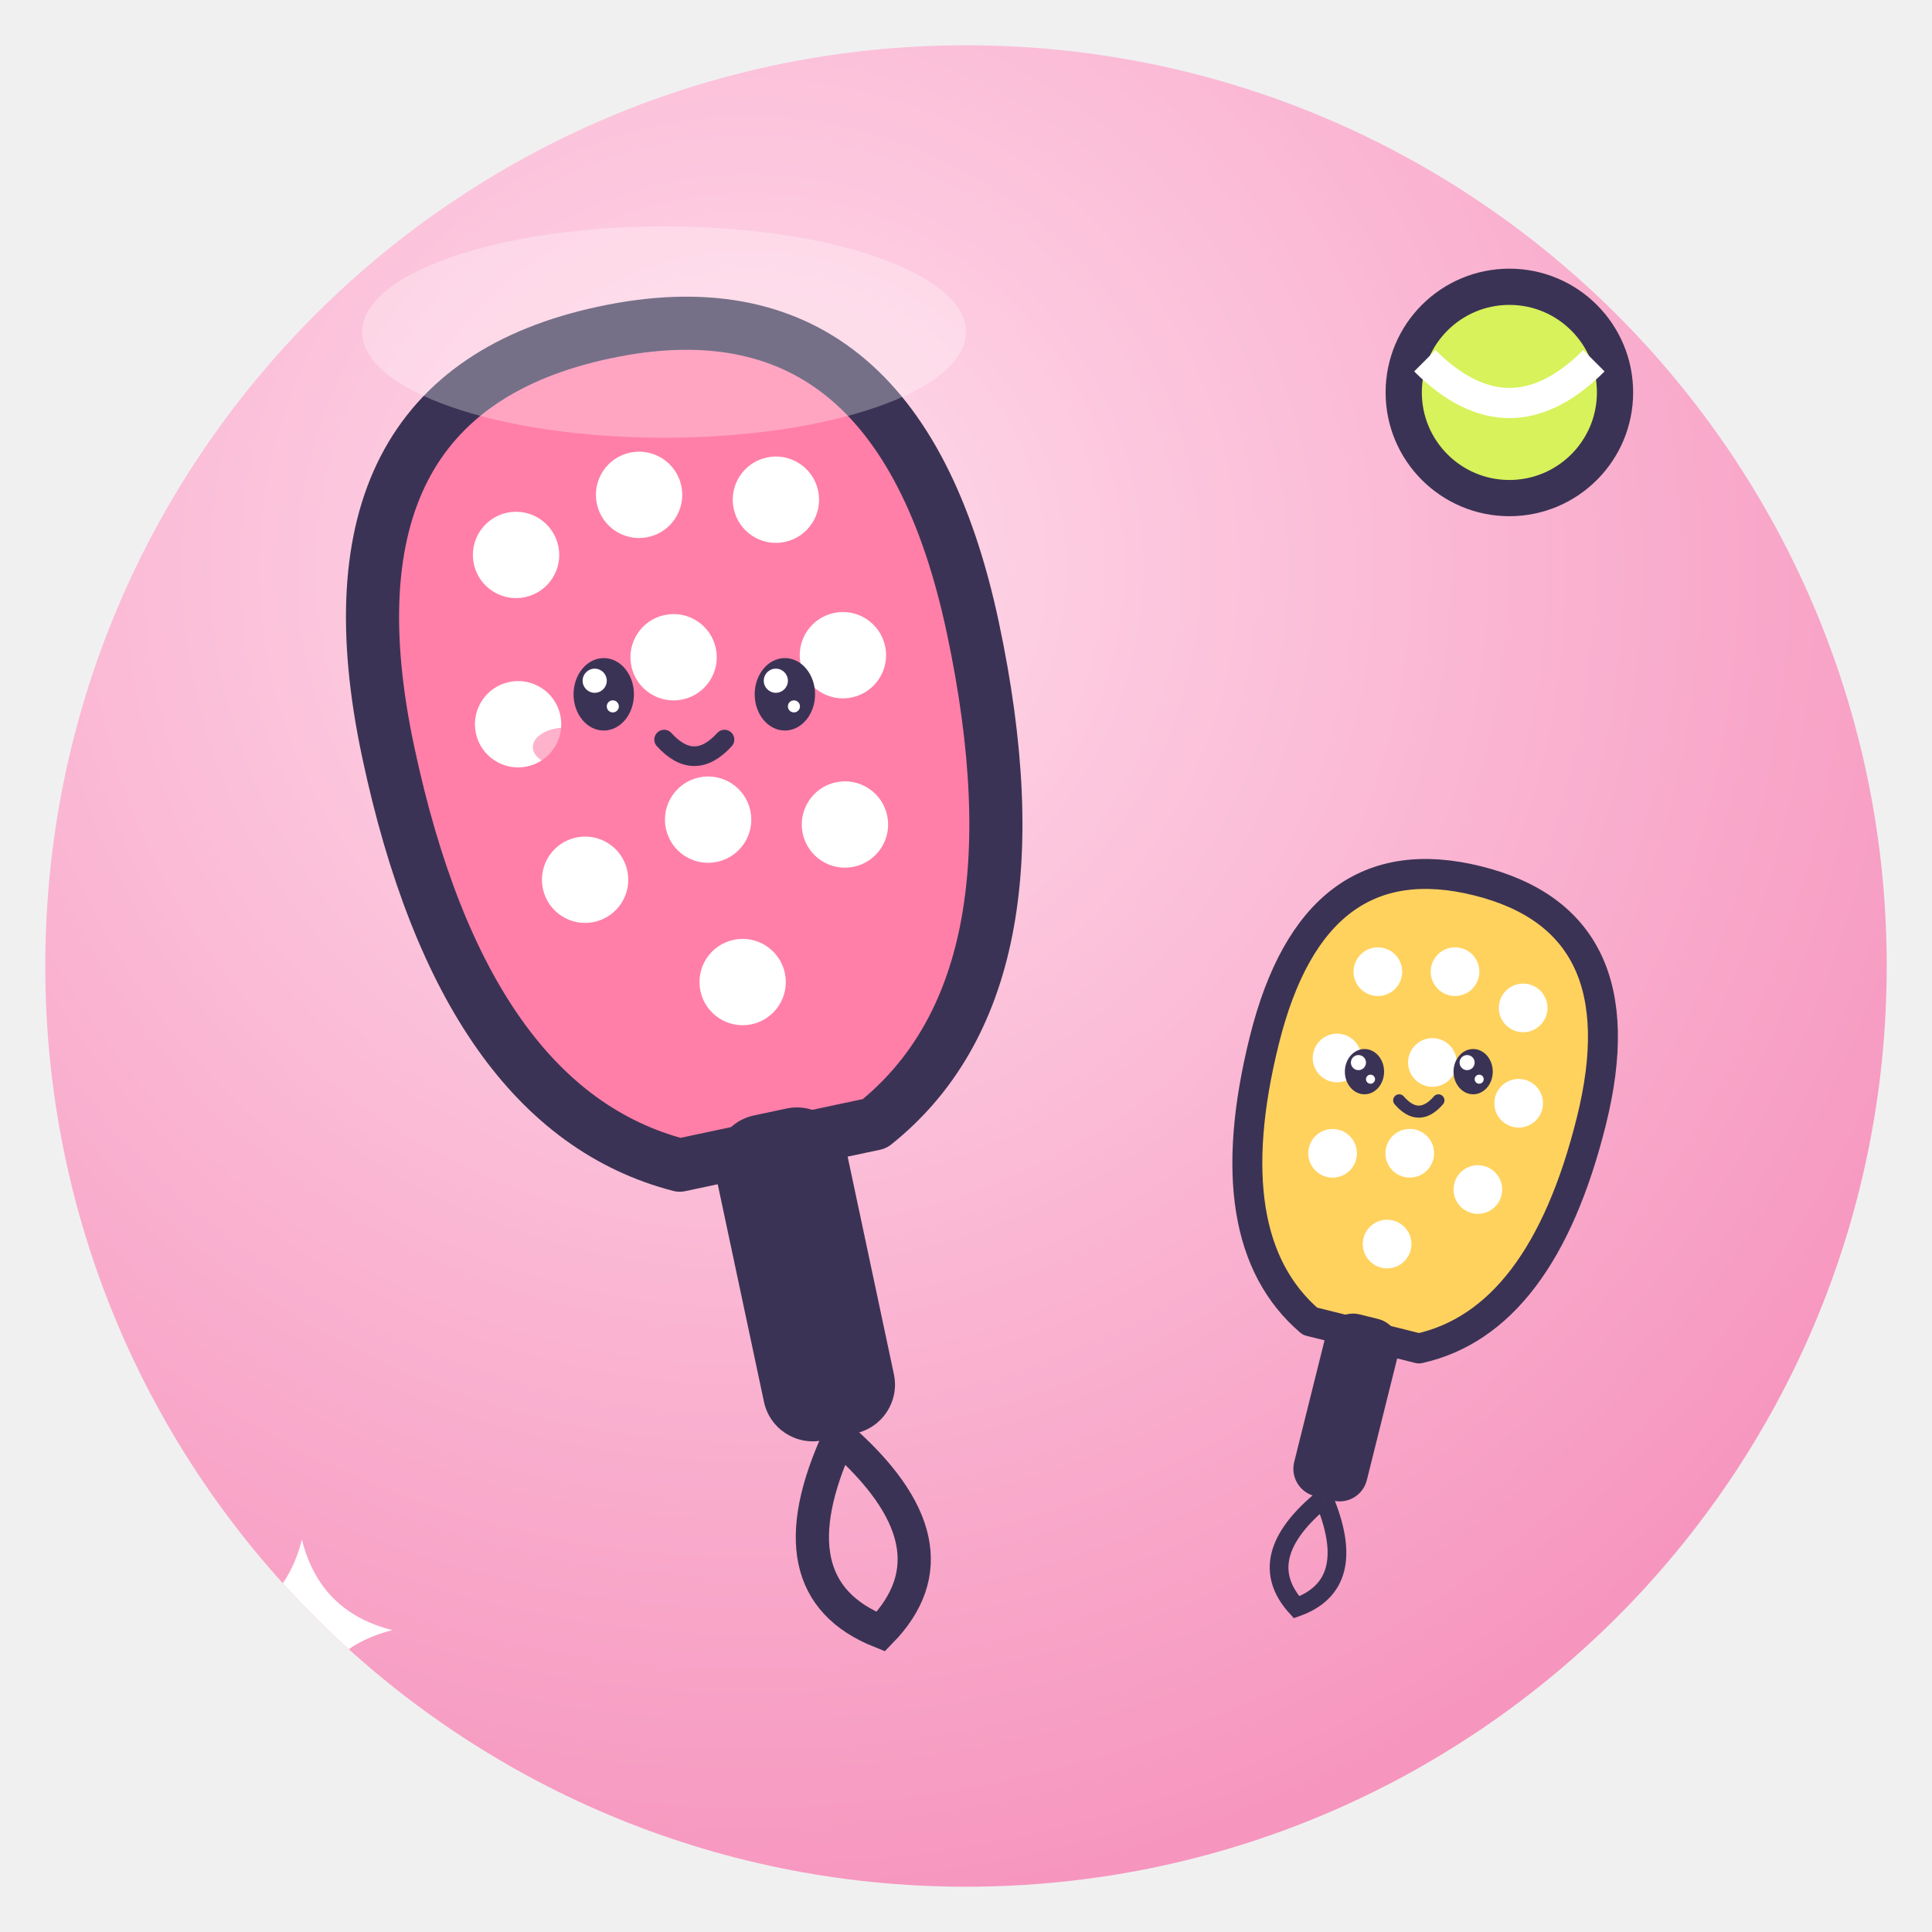
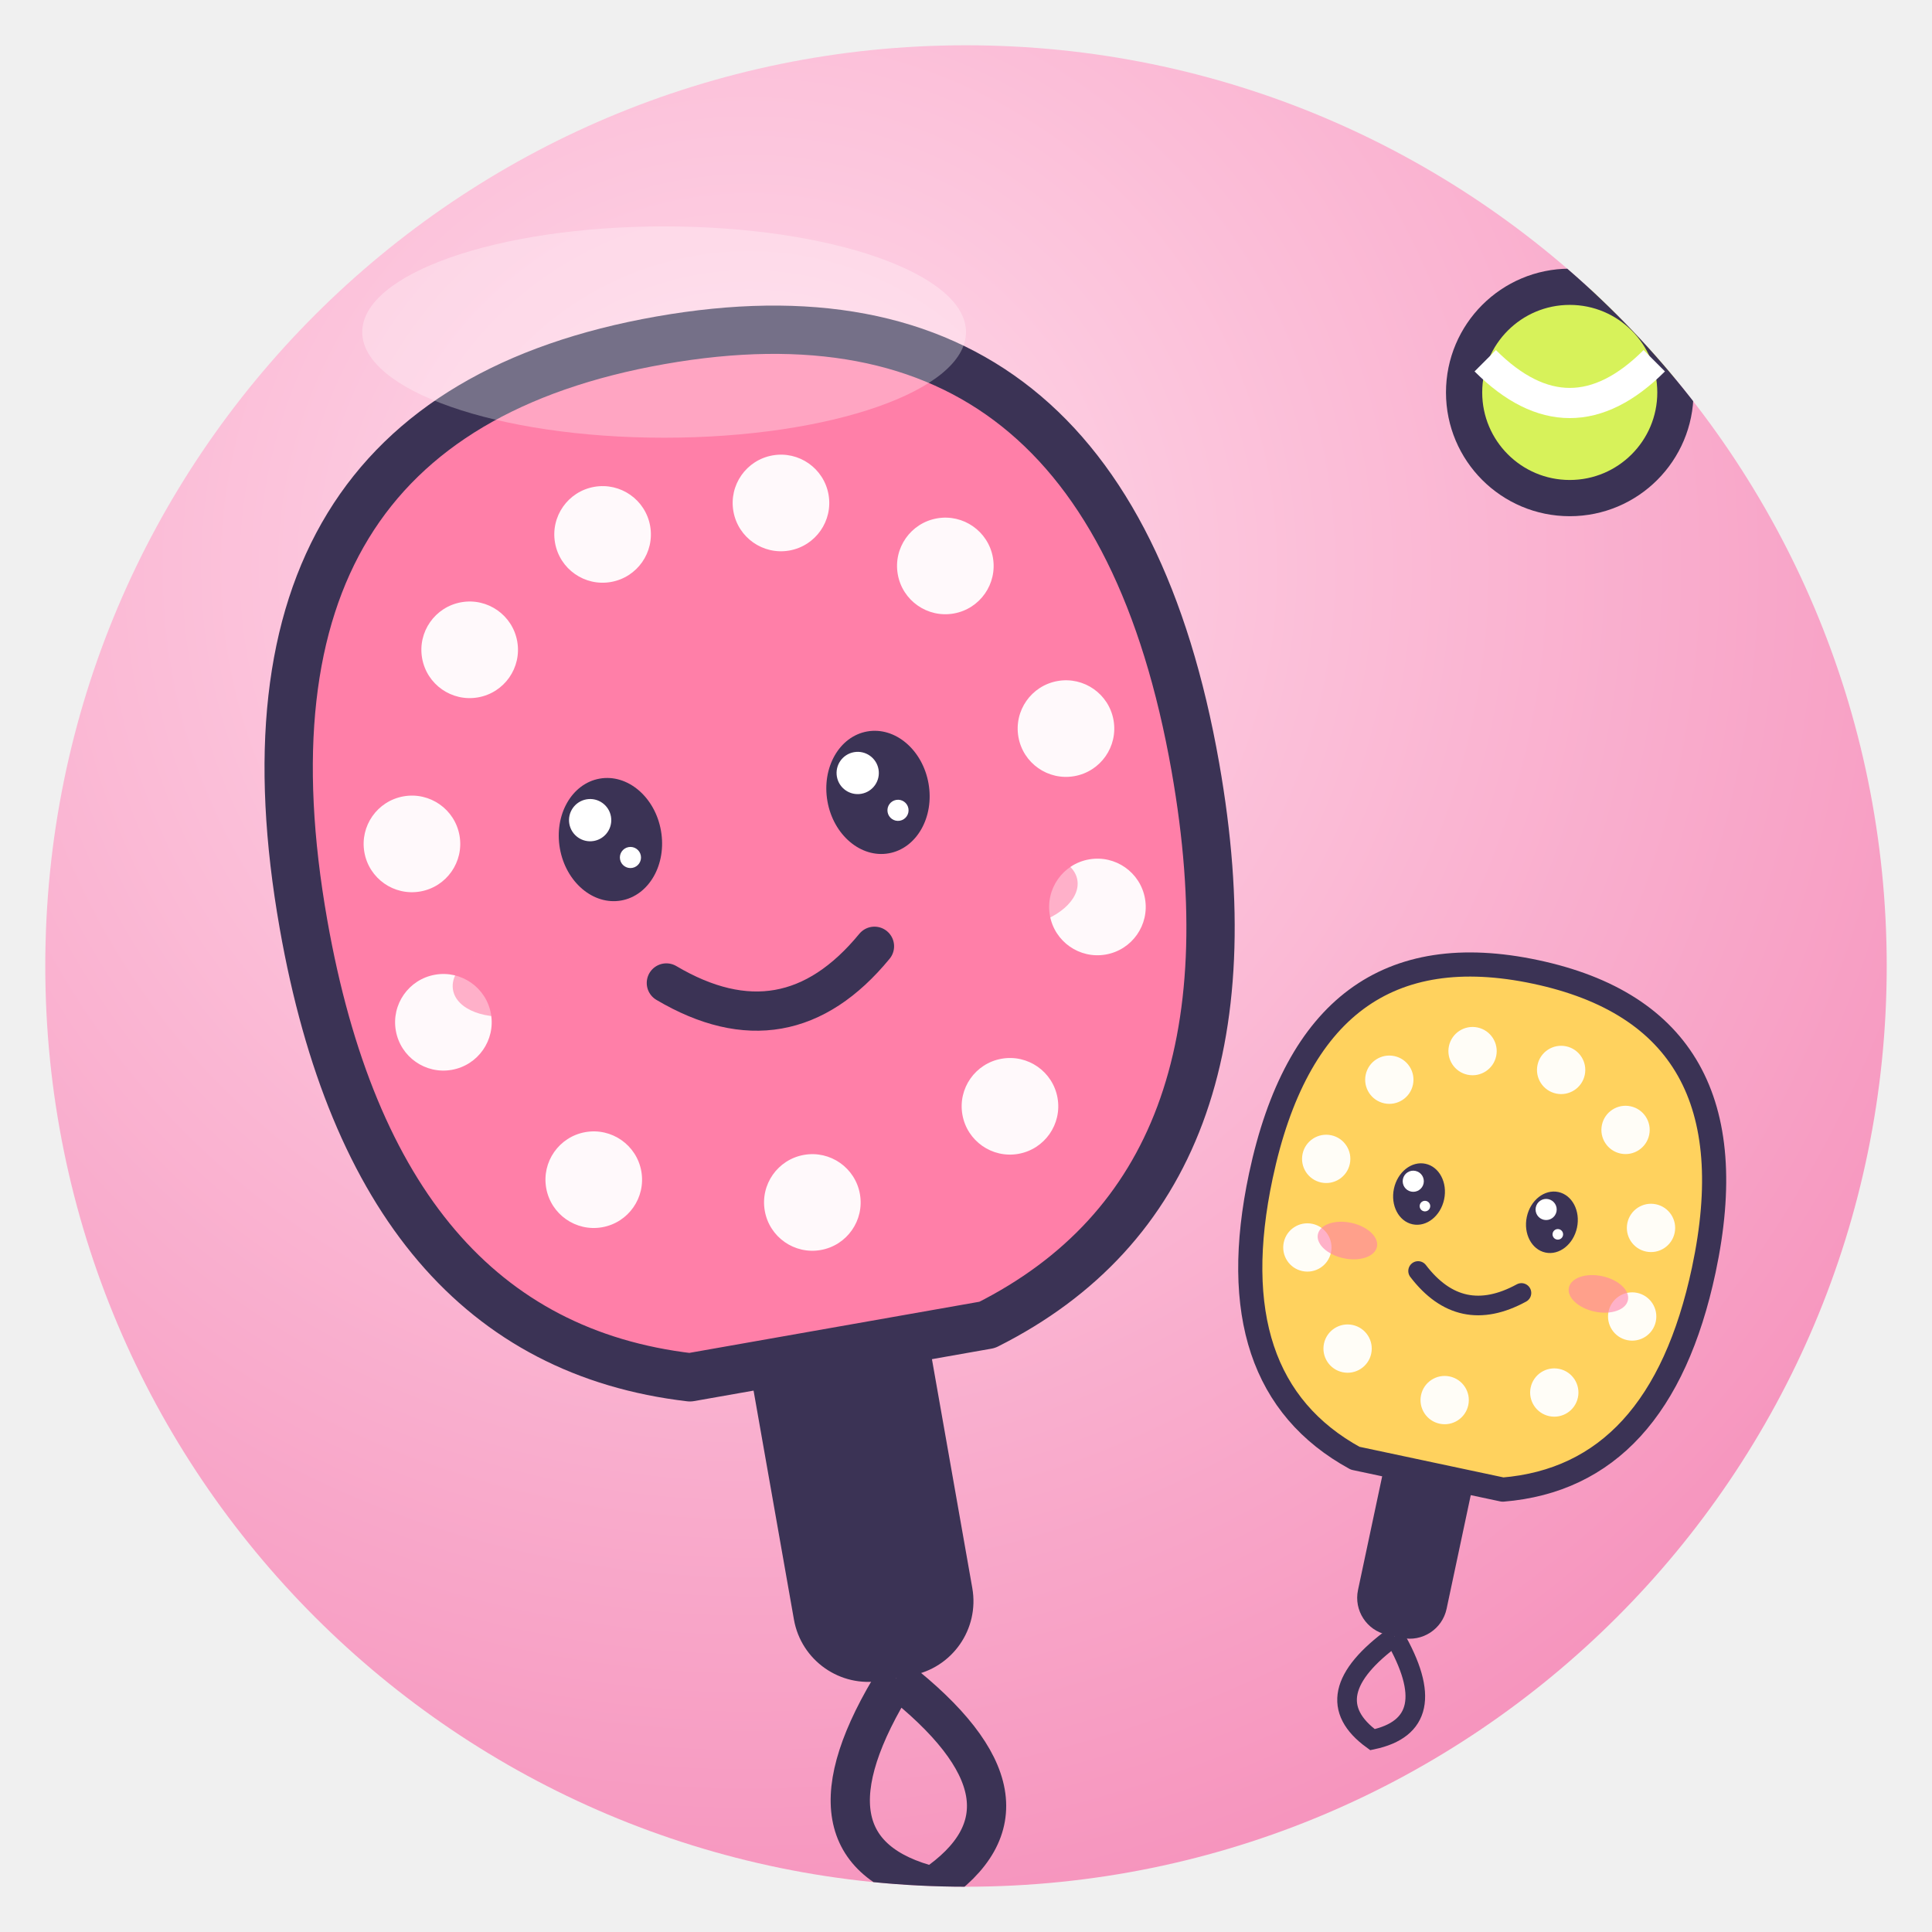
<svg xmlns="http://www.w3.org/2000/svg" viewBox="0 0 128 128" width="128" height="128">
  <defs>
    <radialGradient id="g" cx="38%" cy="28%" r="85%">
      <stop offset="0" stop-color="#FFDCEB" />
      <stop offset="1" stop-color="#F58CB8" />
    </radialGradient>
    <clipPath id="c">
      <circle cx="64" cy="64" r="61" />
    </clipPath>
  </defs>
  <circle cx="64" cy="64" r="61" fill="url(#g)" />
  <g clip-path="url(#c)">
-     <g transform="translate(46 50) rotate(-12) scale(1.1)">
-       <path d="M-18 -4 Q-18 -26 0 -26 Q18 -26 18 -4 Q18 18 6 24 H-6 Q-18 18 -18 -4Z" fill="#FF7FA8" stroke="#3B3355" stroke-width="3.2" stroke-linejoin="round" stroke-linecap="round" />
-       <circle cx="-8" cy="-14" r="2.6" fill="#fff" />
-       <circle cx="0" cy="-16" r="2.6" fill="#fff" />
-       <circle cx="8" cy="-14" r="2.6" fill="#fff" />
-       <circle cx="-10" cy="-4" r="2.6" fill="#fff" />
-       <circle cx="0" cy="-6" r="2.6" fill="#fff" />
-       <circle cx="10" cy="-4" r="2.6" fill="#fff" />
-       <circle cx="-8" cy="6" r="2.6" fill="#fff" />
-       <circle cx="0" cy="4" r="2.6" fill="#fff" />
-       <circle cx="8" cy="6" r="2.6" fill="#fff" />
-       <circle cx="0" cy="14" r="2.6" fill="#fff" />
-       <rect x="-4" y="22" width="8" height="20" rx="3" fill="#3B3355" />
-       <path d="M0 42 Q-6 50 0 54 Q6 50 0 42" fill="none" stroke="#3B3355" stroke-width="2" />
+     <g transform="translate(50 58) rotate(-10) scale(1.0)">
+       <rect x="-6" y="28" width="12" height="26" rx="5" fill="#3B3355" />
+       <path d="M0 54 Q-9 64 0 68 Q9 64 0 54" fill="none" stroke="#3B3355" stroke-width="2.6" />
+       <path d="M-30 -2 Q-30 -36 0 -36 Q30 -36 30 -2 Q30 26 10 32 H-10 Q-30 26 -30 -2Z" fill="#FF7FA8" stroke="#3B3355" stroke-width="3.2" stroke-linejoin="round" stroke-linecap="round" />
+       <circle cx="-16" cy="-18" r="3.2" fill="#fff" fill-opacity=".95" />
+       <circle cx="-6" cy="-24" r="3.2" fill="#fff" fill-opacity=".95" />
+       <circle cx="6" cy="-24" r="3.2" fill="#fff" fill-opacity=".95" />
+       <circle cx="16" cy="-18" r="3.2" fill="#fff" fill-opacity=".95" />
+       <circle cx="-22" cy="-6" r="3.2" fill="#fff" fill-opacity=".95" />
+       <circle cx="22" cy="-6" r="3.2" fill="#fff" fill-opacity=".95" />
+       <circle cx="-22" cy="6" r="3.2" fill="#fff" fill-opacity=".95" />
+       <circle cx="22" cy="6" r="3.2" fill="#fff" fill-opacity=".95" />
+       <circle cx="-14" cy="18" r="3.2" fill="#fff" fill-opacity=".95" />
+       <circle cx="14" cy="18" r="3.2" fill="#fff" fill-opacity=".95" />
+       <circle cx="0" cy="22" r="3.2" fill="#fff" fill-opacity=".95" />
+       <ellipse cx="-9" cy="-4" rx="3.4" ry="4.1" fill="#3B3355" />
+       <circle cx="-10.1" cy="-5.5" r="1.4" fill="#fff" />
+       <circle cx="-7.9" cy="-2.6" r="0.7" fill="#fff" />
+       <ellipse cx="9" cy="-4" rx="3.4" ry="4.1" fill="#3B3355" />
+       <circle cx="7.9" cy="-5.5" r="1.4" fill="#fff" />
+       <circle cx="10.1" cy="-2.6" r="0.7" fill="#fff" />
+       <path d="M-7 6 Q0 12 7 6" fill="none" stroke="#3B3355" stroke-width="2.6" stroke-linecap="round" />
+       <ellipse cx="-17" cy="4" rx="4" ry="2.4" fill="#FF7FA8" opacity=".6" />
+       <ellipse cx="17" cy="4" rx="4" ry="2.4" fill="#FF7FA8" opacity=".6" />
    </g>
-     <ellipse cx="40" cy="46" rx="2.0" ry="2.4" fill="#3B3355" />
-     <circle cx="39.4" cy="45.1" r="0.8" fill="#fff" />
-     <circle cx="40.6" cy="46.8" r="0.4" fill="#fff" />
-     <ellipse cx="52" cy="46" rx="2.0" ry="2.4" fill="#3B3355" />
-     <circle cx="51.4" cy="45.1" r="0.8" fill="#fff" />
-     <circle cx="52.6" cy="46.8" r="0.4" fill="#fff" />
-     <ellipse cx="37.5" cy="49.5" rx="2.2" ry="1.3" fill="#FF7FA8" opacity=".6" />
-     <ellipse cx="54.5" cy="49.5" rx="2.2" ry="1.3" fill="#FF7FA8" opacity=".6" />
-     <path d="M44.0 49.0 Q46 51.2 48.0 49.0" fill="none" stroke="#3B3355" stroke-linejoin="round" stroke-linecap="round" stroke-width="1.3" />
-     <g transform="translate(94 74) rotate(14) scale(0.62)">
-       <path d="M-18 -4 Q-18 -26 0 -26 Q18 -26 18 -4 Q18 18 6 24 H-6 Q-18 18 -18 -4Z" fill="#FFD25E" stroke="#3B3355" stroke-width="3.2" stroke-linejoin="round" stroke-linecap="round" />
-       <circle cx="-8" cy="-14" r="2.6" fill="#fff" />
-       <circle cx="0" cy="-16" r="2.6" fill="#fff" />
-       <circle cx="8" cy="-14" r="2.6" fill="#fff" />
-       <circle cx="-10" cy="-4" r="2.6" fill="#fff" />
-       <circle cx="0" cy="-6" r="2.6" fill="#fff" />
-       <circle cx="10" cy="-4" r="2.6" fill="#fff" />
-       <circle cx="-8" cy="6" r="2.6" fill="#fff" />
-       <circle cx="0" cy="4" r="2.6" fill="#fff" />
-       <circle cx="8" cy="6" r="2.6" fill="#fff" />
-       <circle cx="0" cy="14" r="2.6" fill="#fff" />
-       <rect x="-4" y="22" width="8" height="20" rx="3" fill="#3B3355" />
-       <path d="M0 42 Q-6 50 0 54 Q6 50 0 42" fill="none" stroke="#3B3355" stroke-width="2" />
+     <g transform="translate(98 82) rotate(12) scale(0.5)">
+       <rect x="-6" y="28" width="12" height="26" rx="5" fill="#3B3355" />
+       <path d="M0 54 Q-9 64 0 68 Q9 64 0 54" fill="none" stroke="#3B3355" stroke-width="2.6" />
+       <path d="M-30 -2 Q-30 -36 0 -36 Q30 -36 30 -2 Q30 26 10 32 H-10 Q-30 26 -30 -2Z" fill="#FFD25E" stroke="#3B3355" stroke-width="3.2" stroke-linejoin="round" stroke-linecap="round" />
+       <circle cx="-16" cy="-18" r="3.2" fill="#fff" fill-opacity=".95" />
+       <circle cx="-6" cy="-24" r="3.2" fill="#fff" fill-opacity=".95" />
+       <circle cx="6" cy="-24" r="3.2" fill="#fff" fill-opacity=".95" />
+       <circle cx="16" cy="-18" r="3.2" fill="#fff" fill-opacity=".95" />
+       <circle cx="-22" cy="-6" r="3.2" fill="#fff" fill-opacity=".95" />
+       <circle cx="22" cy="-6" r="3.2" fill="#fff" fill-opacity=".95" />
+       <circle cx="-22" cy="6" r="3.2" fill="#fff" fill-opacity=".95" />
+       <circle cx="22" cy="6" r="3.2" fill="#fff" fill-opacity=".95" />
+       <circle cx="-14" cy="18" r="3.2" fill="#fff" fill-opacity=".95" />
+       <circle cx="14" cy="18" r="3.2" fill="#fff" fill-opacity=".95" />
+       <circle cx="0" cy="22" r="3.2" fill="#fff" fill-opacity=".95" />
+       <ellipse cx="-9" cy="-4" rx="3.4" ry="4.1" fill="#3B3355" />
+       <circle cx="-10.1" cy="-5.5" r="1.4" fill="#fff" />
+       <circle cx="-7.9" cy="-2.6" r="0.7" fill="#fff" />
+       <ellipse cx="9" cy="-4" rx="3.4" ry="4.1" fill="#3B3355" />
+       <circle cx="7.9" cy="-5.5" r="1.4" fill="#fff" />
+       <circle cx="10.1" cy="-2.6" r="0.7" fill="#fff" />
+       <path d="M-7 6 Q0 12 7 6" fill="none" stroke="#3B3355" stroke-width="2.6" stroke-linecap="round" />
+       <ellipse cx="-17" cy="4" rx="4" ry="2.4" fill="#FF7FA8" opacity=".6" />
+       <ellipse cx="17" cy="4" rx="4" ry="2.4" fill="#FF7FA8" opacity=".6" />
    </g>
-     <ellipse cx="90.4" cy="71" rx="1.3" ry="1.5" fill="#3B3355" />
-     <circle cx="90.0" cy="70.4" r="0.5" fill="#fff" />
-     <circle cx="90.8" cy="71.5" r="0.3" fill="#fff" />
-     <ellipse cx="97.6" cy="71" rx="1.3" ry="1.5" fill="#3B3355" />
-     <circle cx="97.2" cy="70.4" r="0.5" fill="#fff" />
-     <circle cx="98.0" cy="71.5" r="0.3" fill="#fff" />
-     <path d="M92.7 72.9 Q94 74.4 95.3 72.9" fill="none" stroke="#3B3355" stroke-linejoin="round" stroke-linecap="round" stroke-width="0.8" />
-     <circle cx="100" cy="26" r="7" fill="#D7F25A" stroke="#3B3355" stroke-linejoin="round" stroke-linecap="round" stroke-width="2.4" />
-     <path d="M94.4 23.9 Q100 29.5 105.6 23.9" fill="none" stroke="#fff" stroke-width="2" />
-     <path d="M20 102 Q21.2 106.8 26 108 Q21.2 109.2 20 114 Q18.8 109.2 14 108 Q18.8 106.8 20 102Z" fill="#fff" />
+     <circle cx="104" cy="26" r="7" fill="#D7F25A" stroke="#3B3355" stroke-linejoin="round" stroke-linecap="round" stroke-width="2.4" />
+     <path d="M98.4 23.9 Q104 29.5 109.6 23.9" fill="none" stroke="#fff" stroke-width="2" />
  </g>
  <ellipse cx="44" cy="22" rx="20" ry="7" fill="#fff" opacity=".3" />
</svg>
